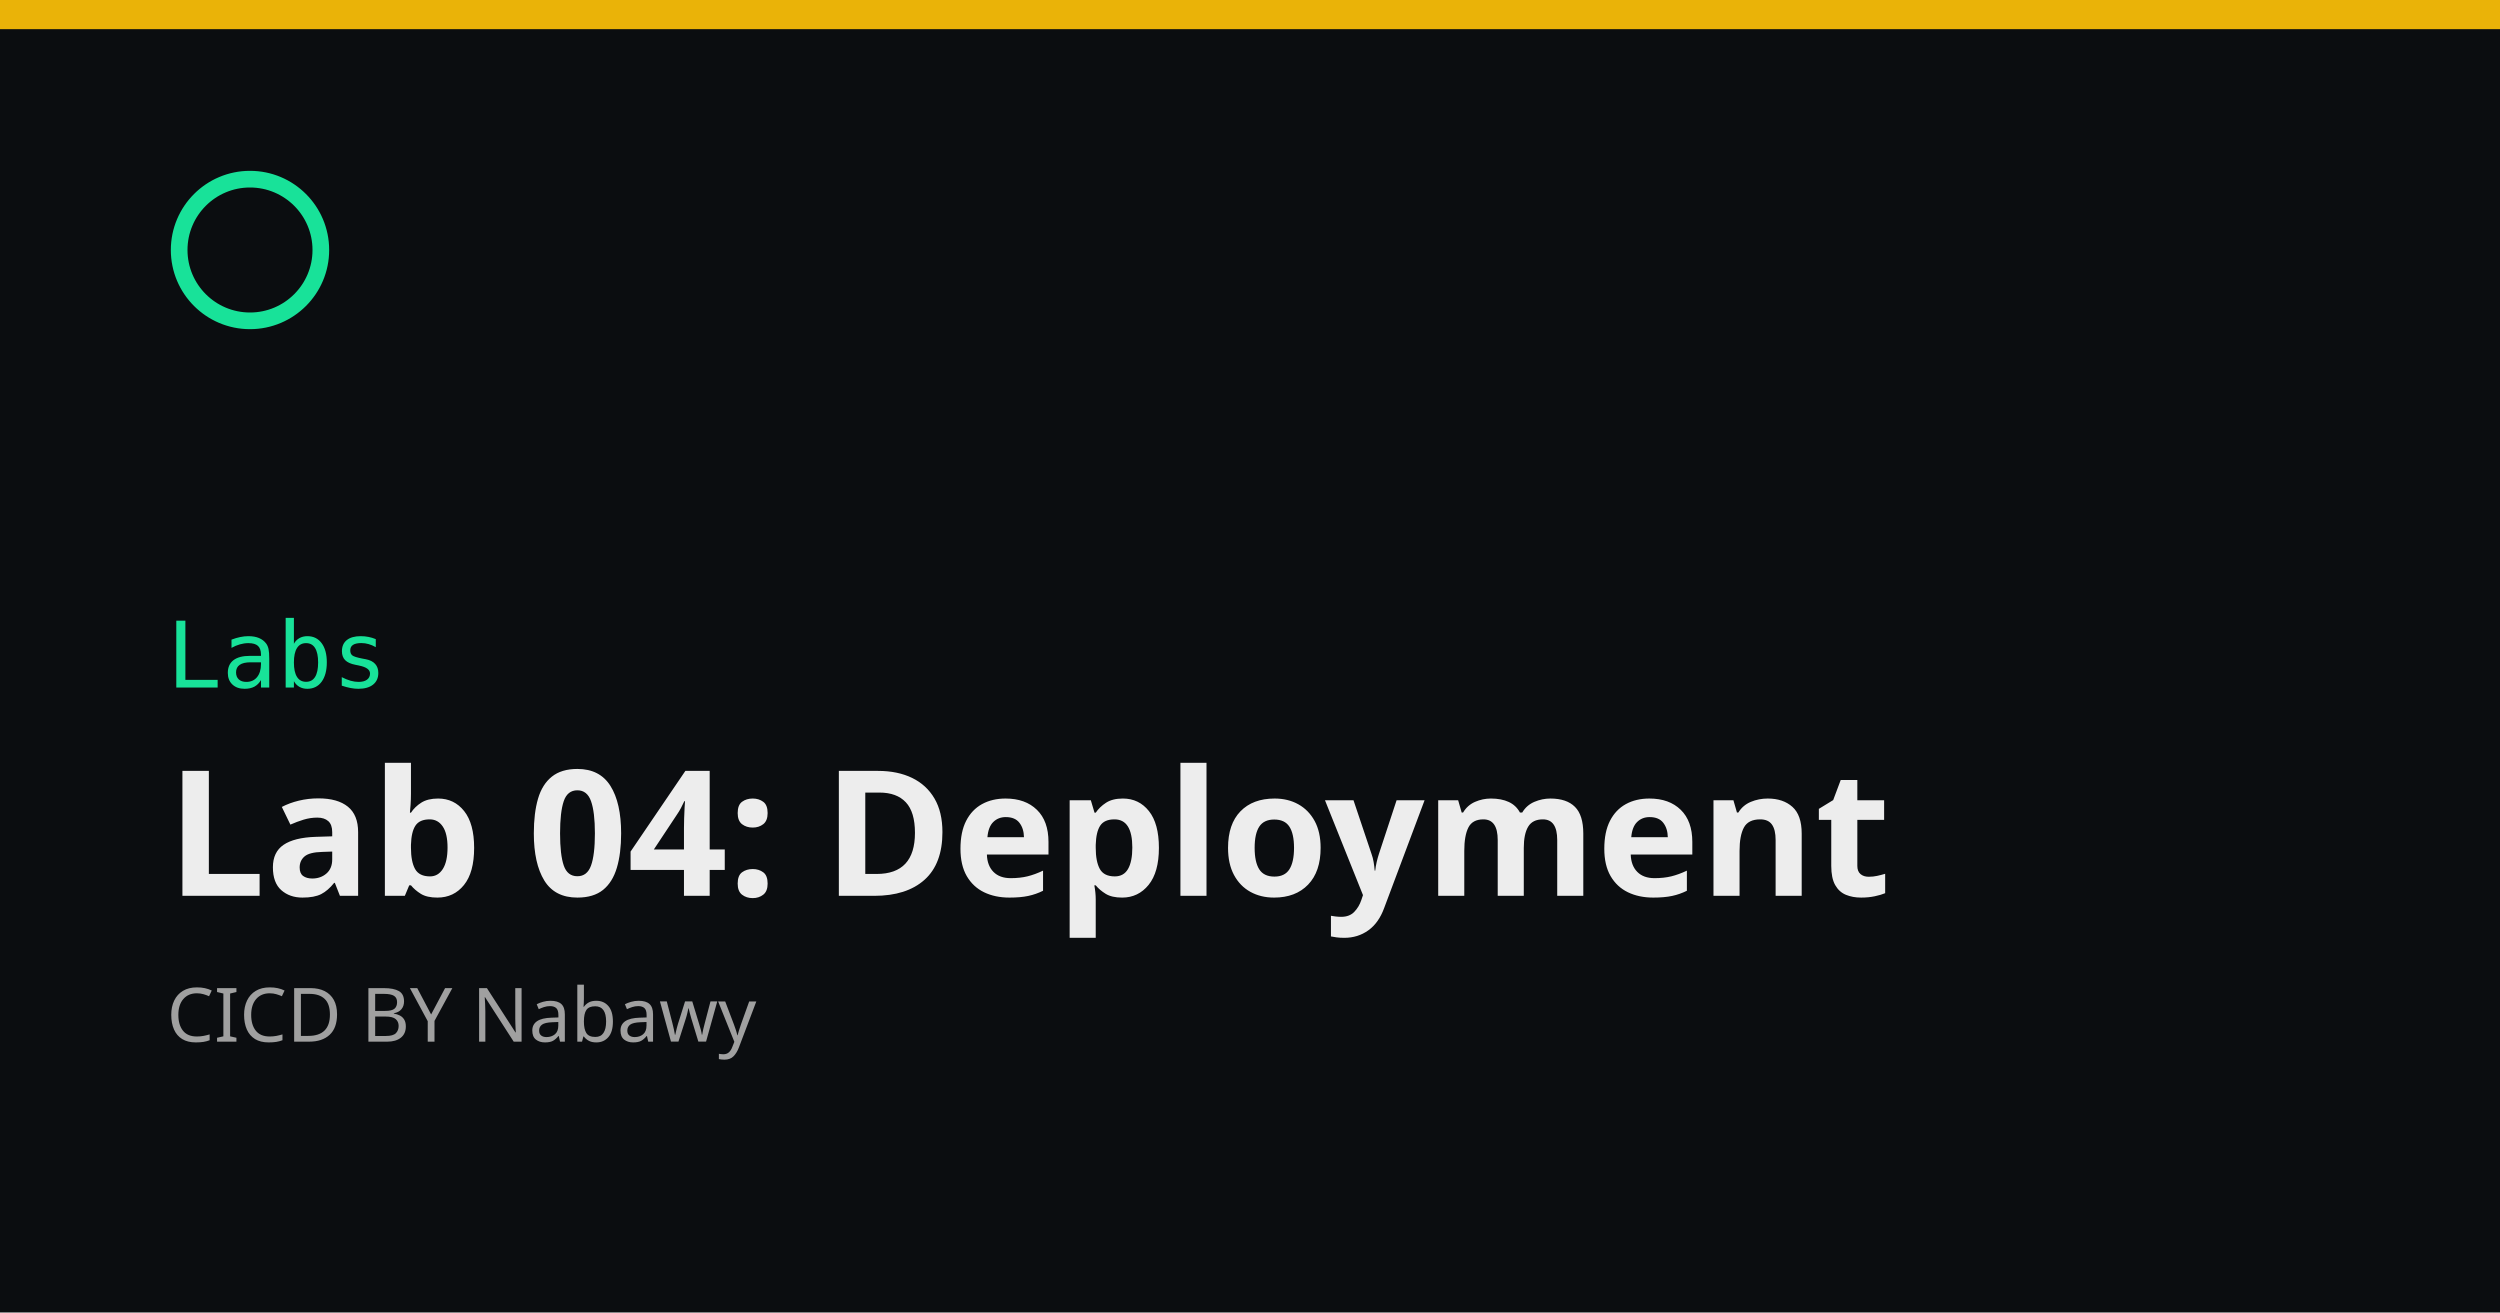
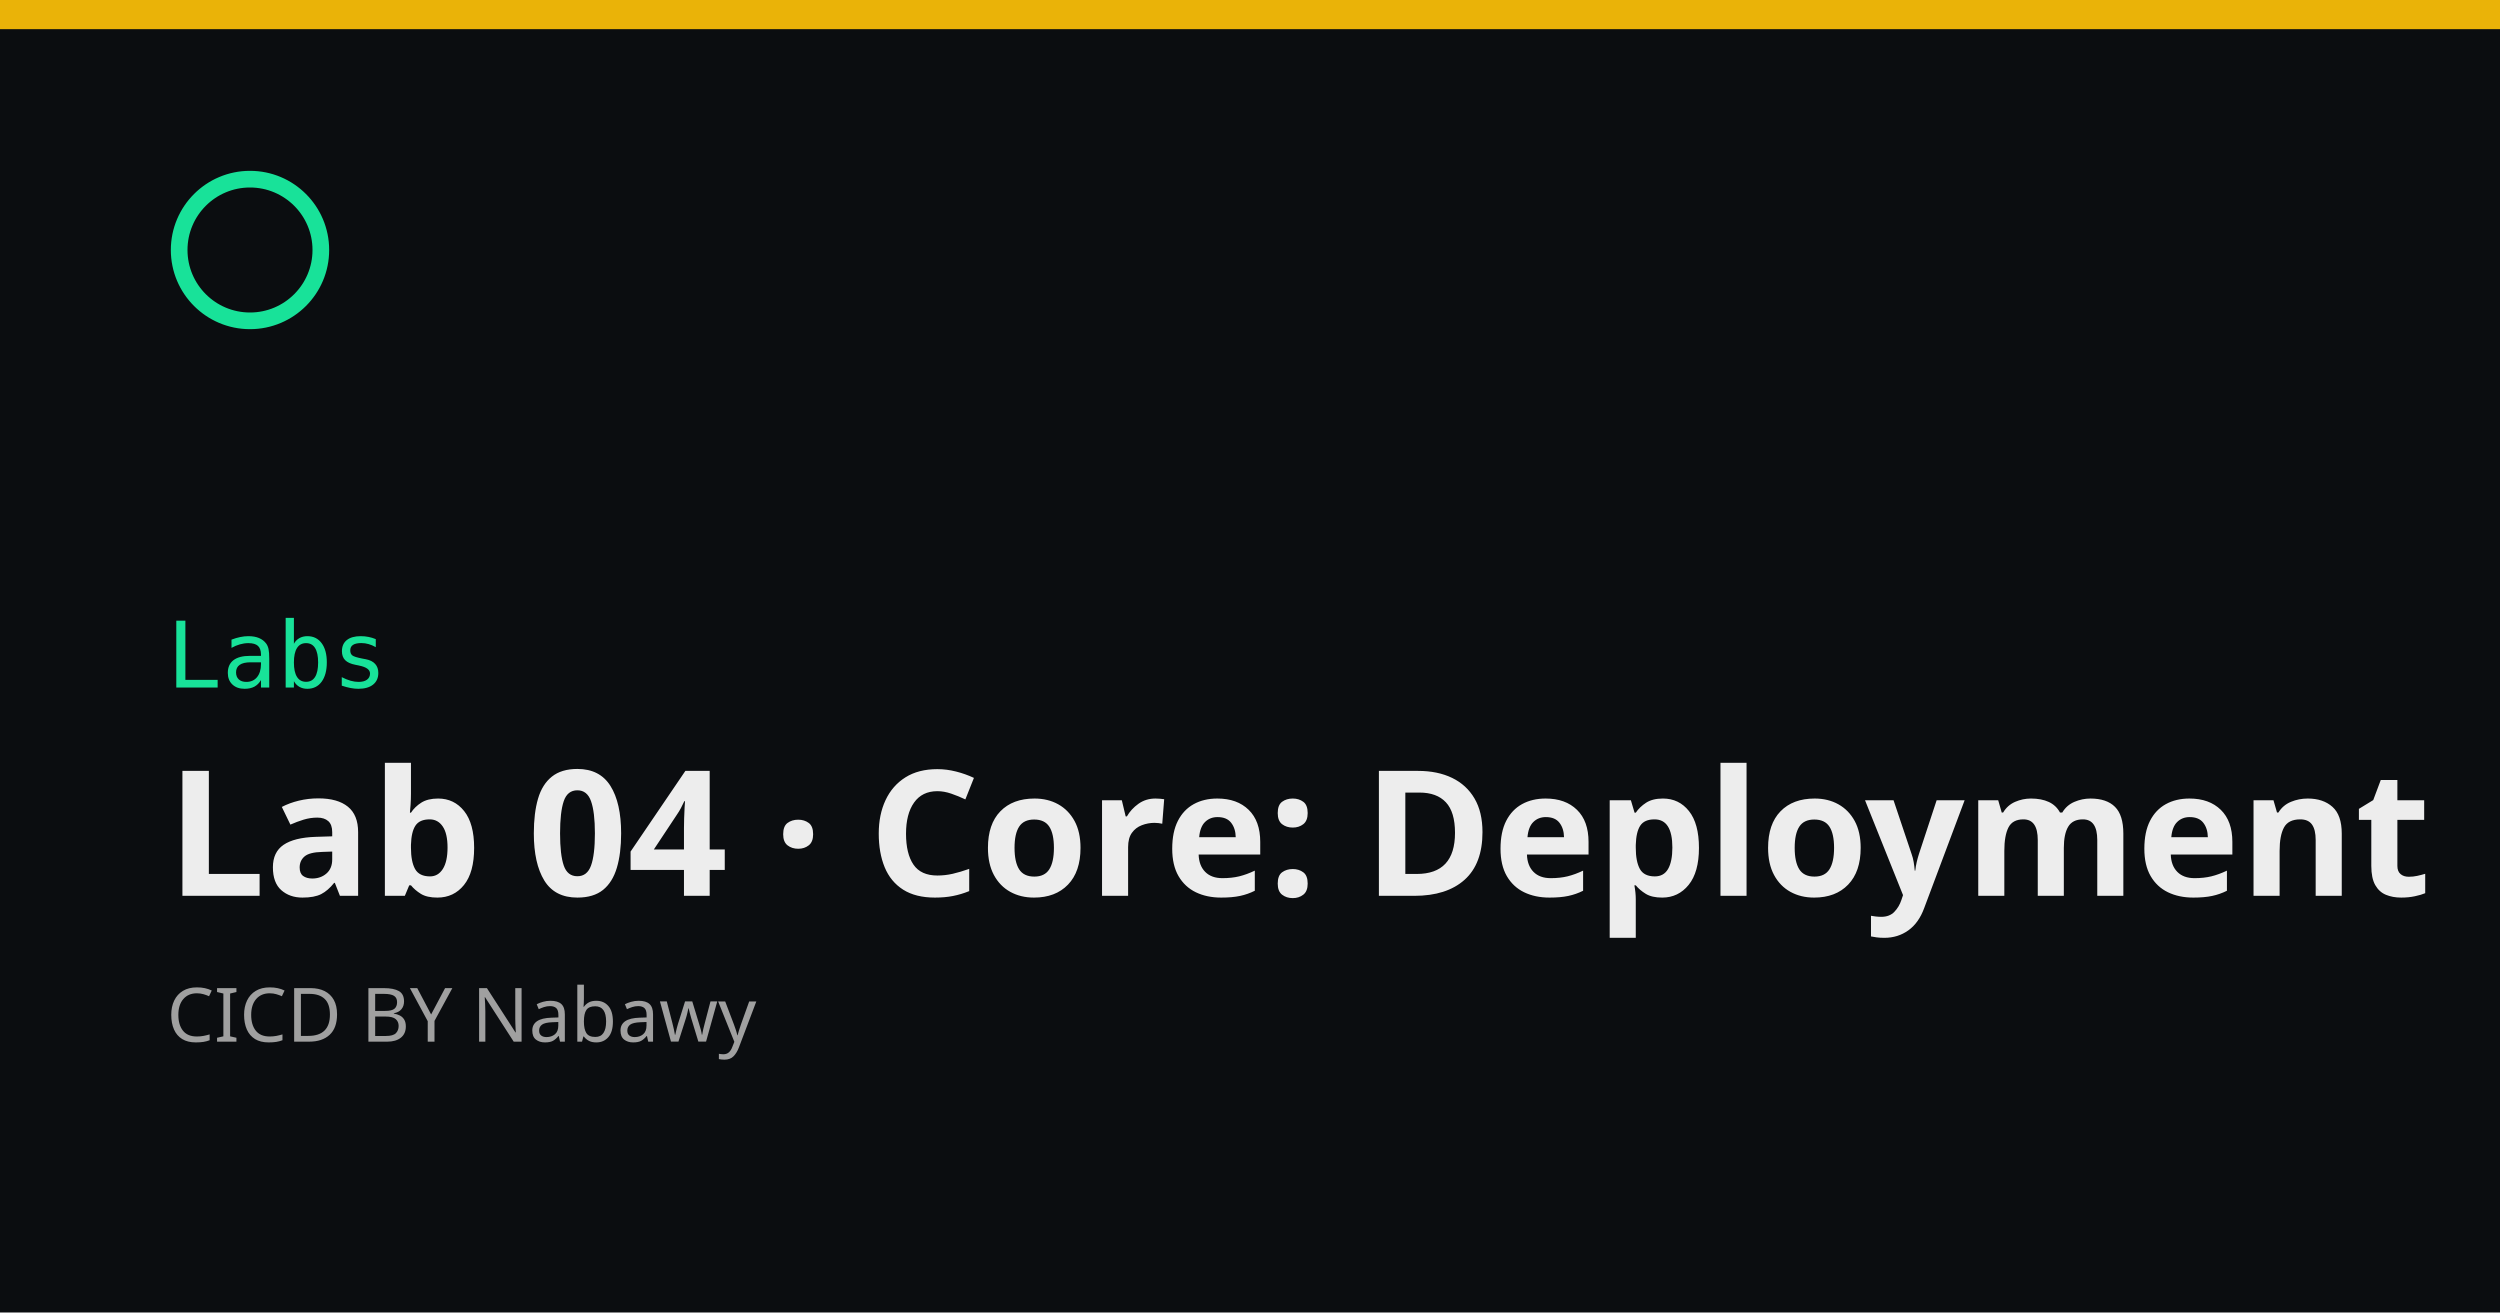
<svg xmlns="http://www.w3.org/2000/svg" width="1200" height="630">
  <rect width="1200" height="630" fill="#0B0D10" />
  <rect width="1200" height="14" fill="#EAB308" />
  <circle cx="120" cy="120" r="34" fill="none" stroke="#18E299" stroke-width="8" />
  <text x="80" y="330" font-family="monospace" font-size="44" fill="#18E299">Labs</text>
-   <text x="80" y="430" font-family="sans-serif" font-weight="bold" font-size="84" fill="#ededed">Lab 04: Deployment</text>
+   <text x="80" y="430" font-family="sans-serif" font-weight="bold" font-size="84" fill="#ededed">Lab 04 · Core: Deployment</text>
  <text x="80" y="500" font-family="sans-serif" font-size="36" fill="#a0a0a0">CICD BY Nabawy</text>
</svg>
